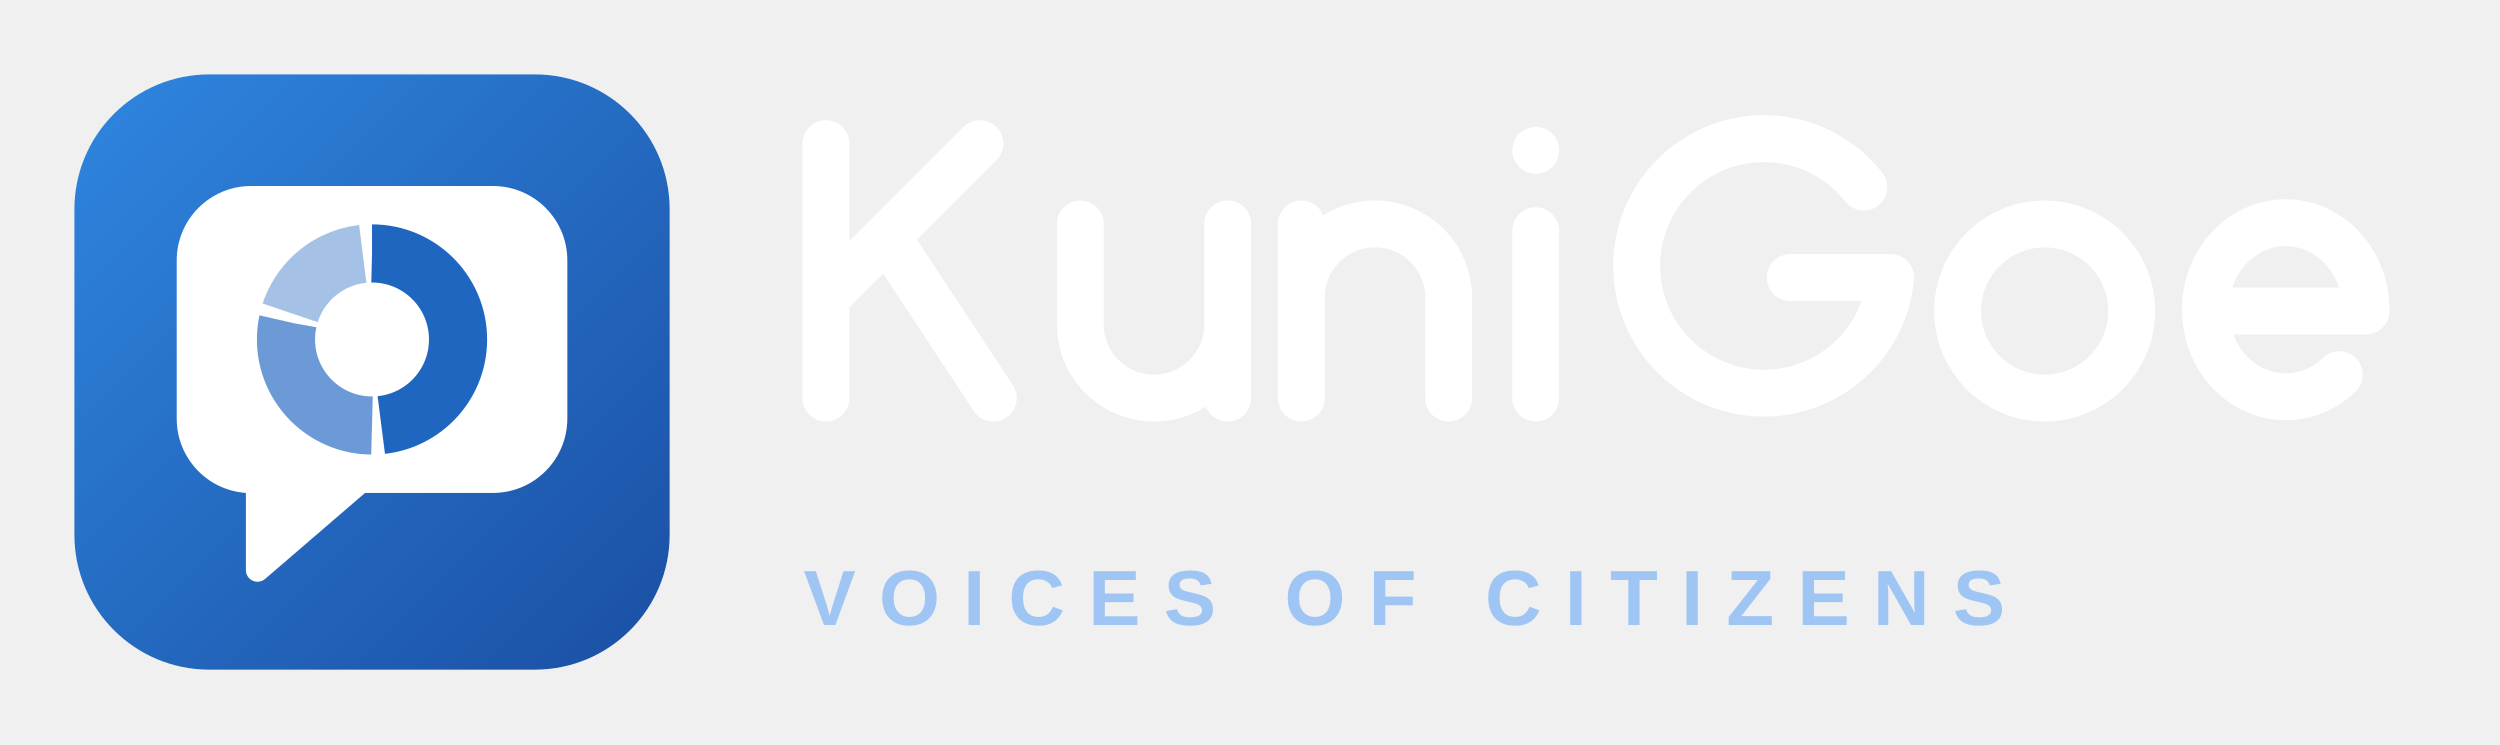
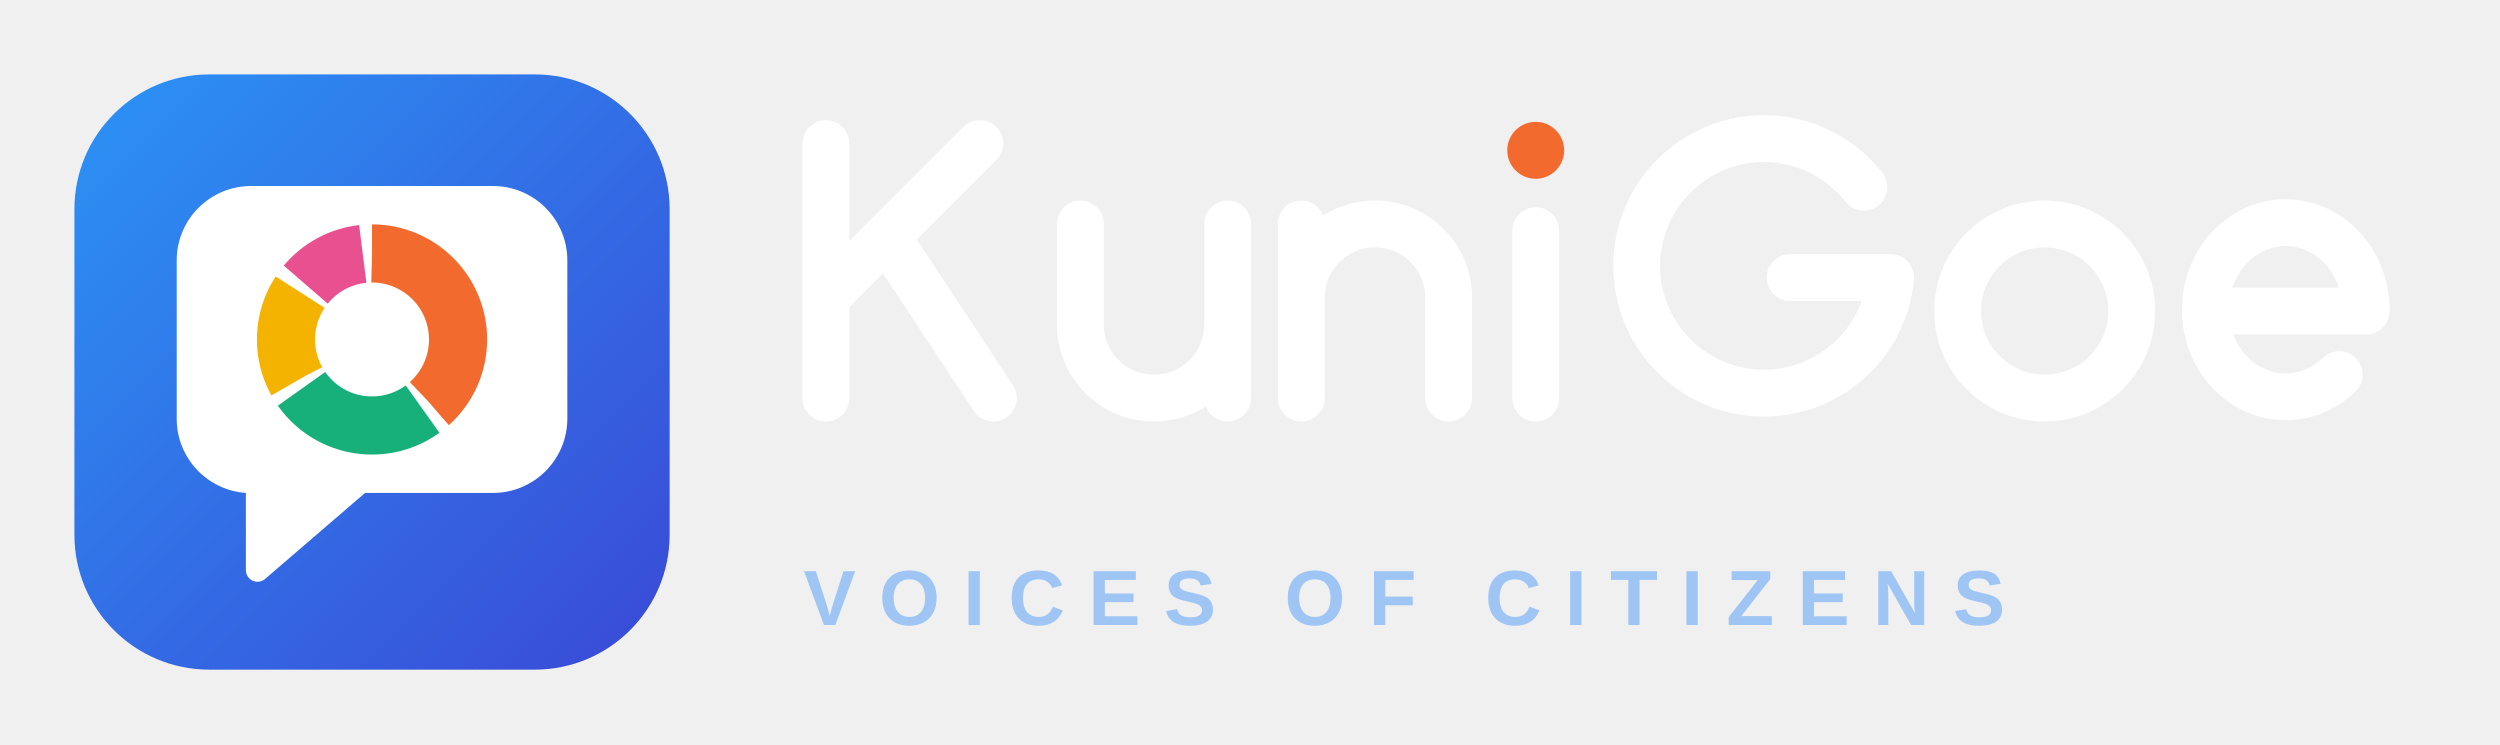
<svg xmlns="http://www.w3.org/2000/svg" viewBox="0 0 672 200" role="img" aria-label="KuniGoe - Voices of Citizens">
  <svg x="20" y="20" width="160" height="160" viewBox="0 0 512 512">
    <defs>
      <linearGradient id="bgd" x1="0" y1="0" x2="1" y2="1">
-         <stop offset="0" stop-color="#2f86e0" />
-         <stop offset="1" stop-color="#1a4fa3" />
+         <stop offset="0" stop-color="#2b93f5" />
+         <stop offset="1" stop-color="#3a49d6" />
      </linearGradient>
    </defs>
    <rect width="512" height="512" rx="116" fill="url(#bgd)" />
    <path fill="#fff" d="M152 96h208a64 64 0 0 1 64 64v136a64 64 0 0 1-64 64H250l-86 74a10 10 0 0 1-16.500-7.600V360a64 64 0 0 1-59.500-63.800V160a64 64 0 0 1 64-64z" />
-     <circle cx="256" cy="228" r="74" fill="none" stroke="#1f66c1" stroke-width="50" stroke-dasharray="224.5 465.0" stroke-dashoffset="0.0" opacity="1" transform="rotate(-90 256 228)" />
-     <circle cx="256" cy="228" r="74" fill="none" stroke="#1f66c1" stroke-width="50" stroke-dasharray="131.5 465.0" stroke-dashoffset="-232.5" opacity=".66" transform="rotate(-90 256 228)" />
-     <circle cx="256" cy="228" r="74" fill="none" stroke="#1f66c1" stroke-width="50" stroke-dasharray="85.0 465.0" stroke-dashoffset="-372.0" opacity=".4" transform="rotate(-90 256 228)" />
+     <circle cx="256" cy="228" r="74" fill="none" stroke="#f26a2e" stroke-width="50" stroke-dasharray="178.0 465.0" stroke-dashoffset="0.0" transform="rotate(-90 256 228)" />
+     <circle cx="256" cy="228" r="74" fill="none" stroke="#17b07b" stroke-width="50" stroke-dasharray="117.5 465.0" stroke-dashoffset="-186.0" transform="rotate(-90 256 228)" />
+     <circle cx="256" cy="228" r="74" fill="none" stroke="#f5b301" stroke-width="50" stroke-dasharray="80.3 465.0" stroke-dashoffset="-311.5" transform="rotate(-90 256 228)" />
+     <circle cx="256" cy="228" r="74" fill="none" stroke="#e8508f" stroke-width="50" stroke-dasharray="57.1 465.0" stroke-dashoffset="-399.9" transform="rotate(-90 256 228)" />
  </svg>
  <g transform="translate(222 26) scale(.9)" fill="none" stroke="#ffffff" stroke-width="14" stroke-linecap="round" stroke-linejoin="round">
    <path d="M0 14V90 M46 14L2 58 M19 43L50 90" transform="translate(0 0)" />
    <path d="M0 38V68a22 22 0 0 0 44 0V38 M44 62V90" transform="translate(76 0)" />
    <path d="M0 38V90 M0 60a22 22 0 0 1 44 0V90" transform="translate(142 0)" />
-     <path d="M0 40V90 M0 16v.01" transform="translate(212 0)" />
+     <path d="M0 40V90" transform="translate(212 0)" />
    <path d="M68 27A38 38 0 1 0 76 54H46" transform="translate(242 0)" />
    <path d="M0 64a26 26 0 1 0 52 0a26 26 0 1 0-52 0" transform="translate(338 0)" />
    <path d="M2 64H50A24 26 0 1 0 42 83" transform="translate(410 0)" />
+     <path d="M212 16v.01" stroke="#f26a2e" stroke-width="17" />
  </g>
  <text x="216" y="168" font-family="Arial, 'Liberation Sans', Helvetica, sans-serif" font-size="21" font-weight="700" letter-spacing="6.300" fill="#9ec5f4">VOICES OF CITIZENS</text>
</svg>
